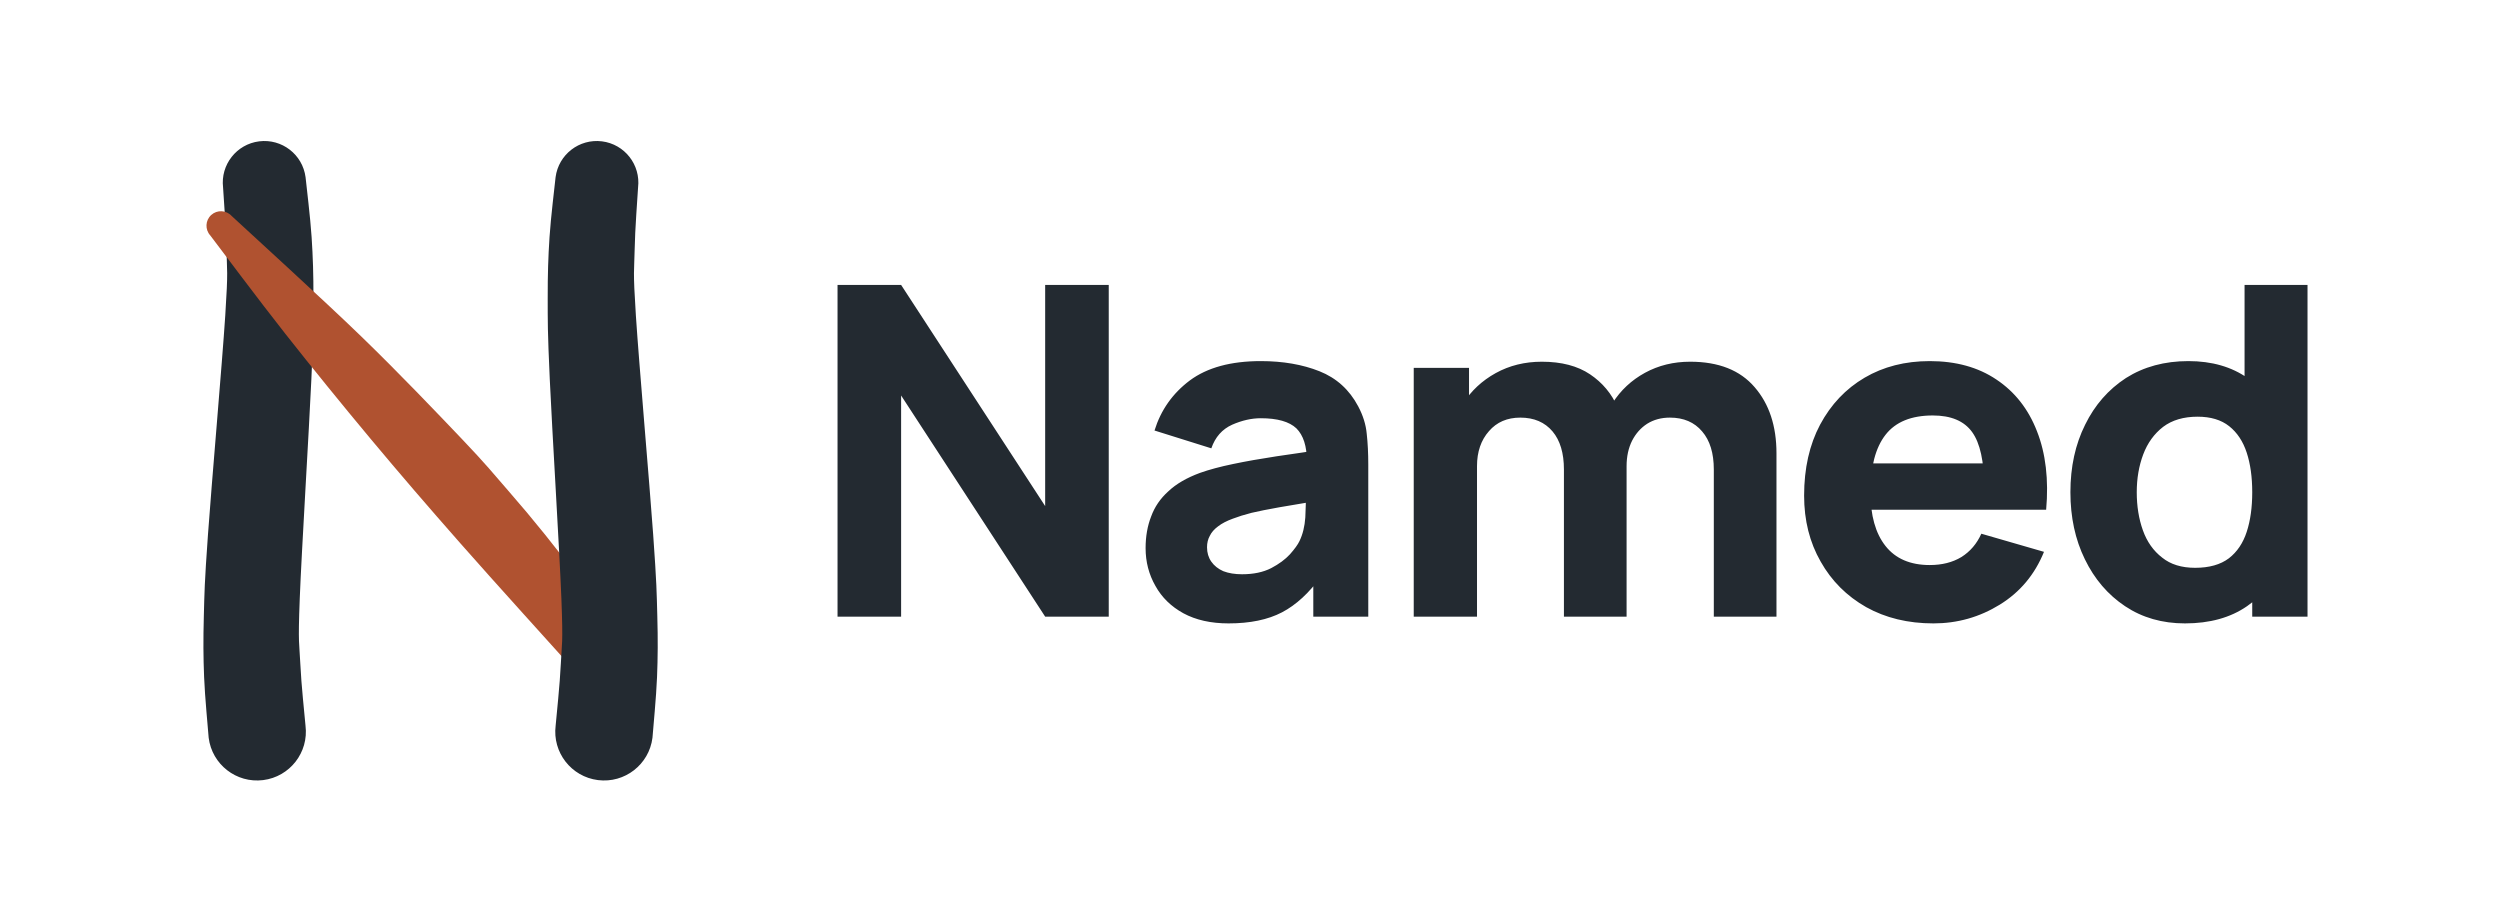
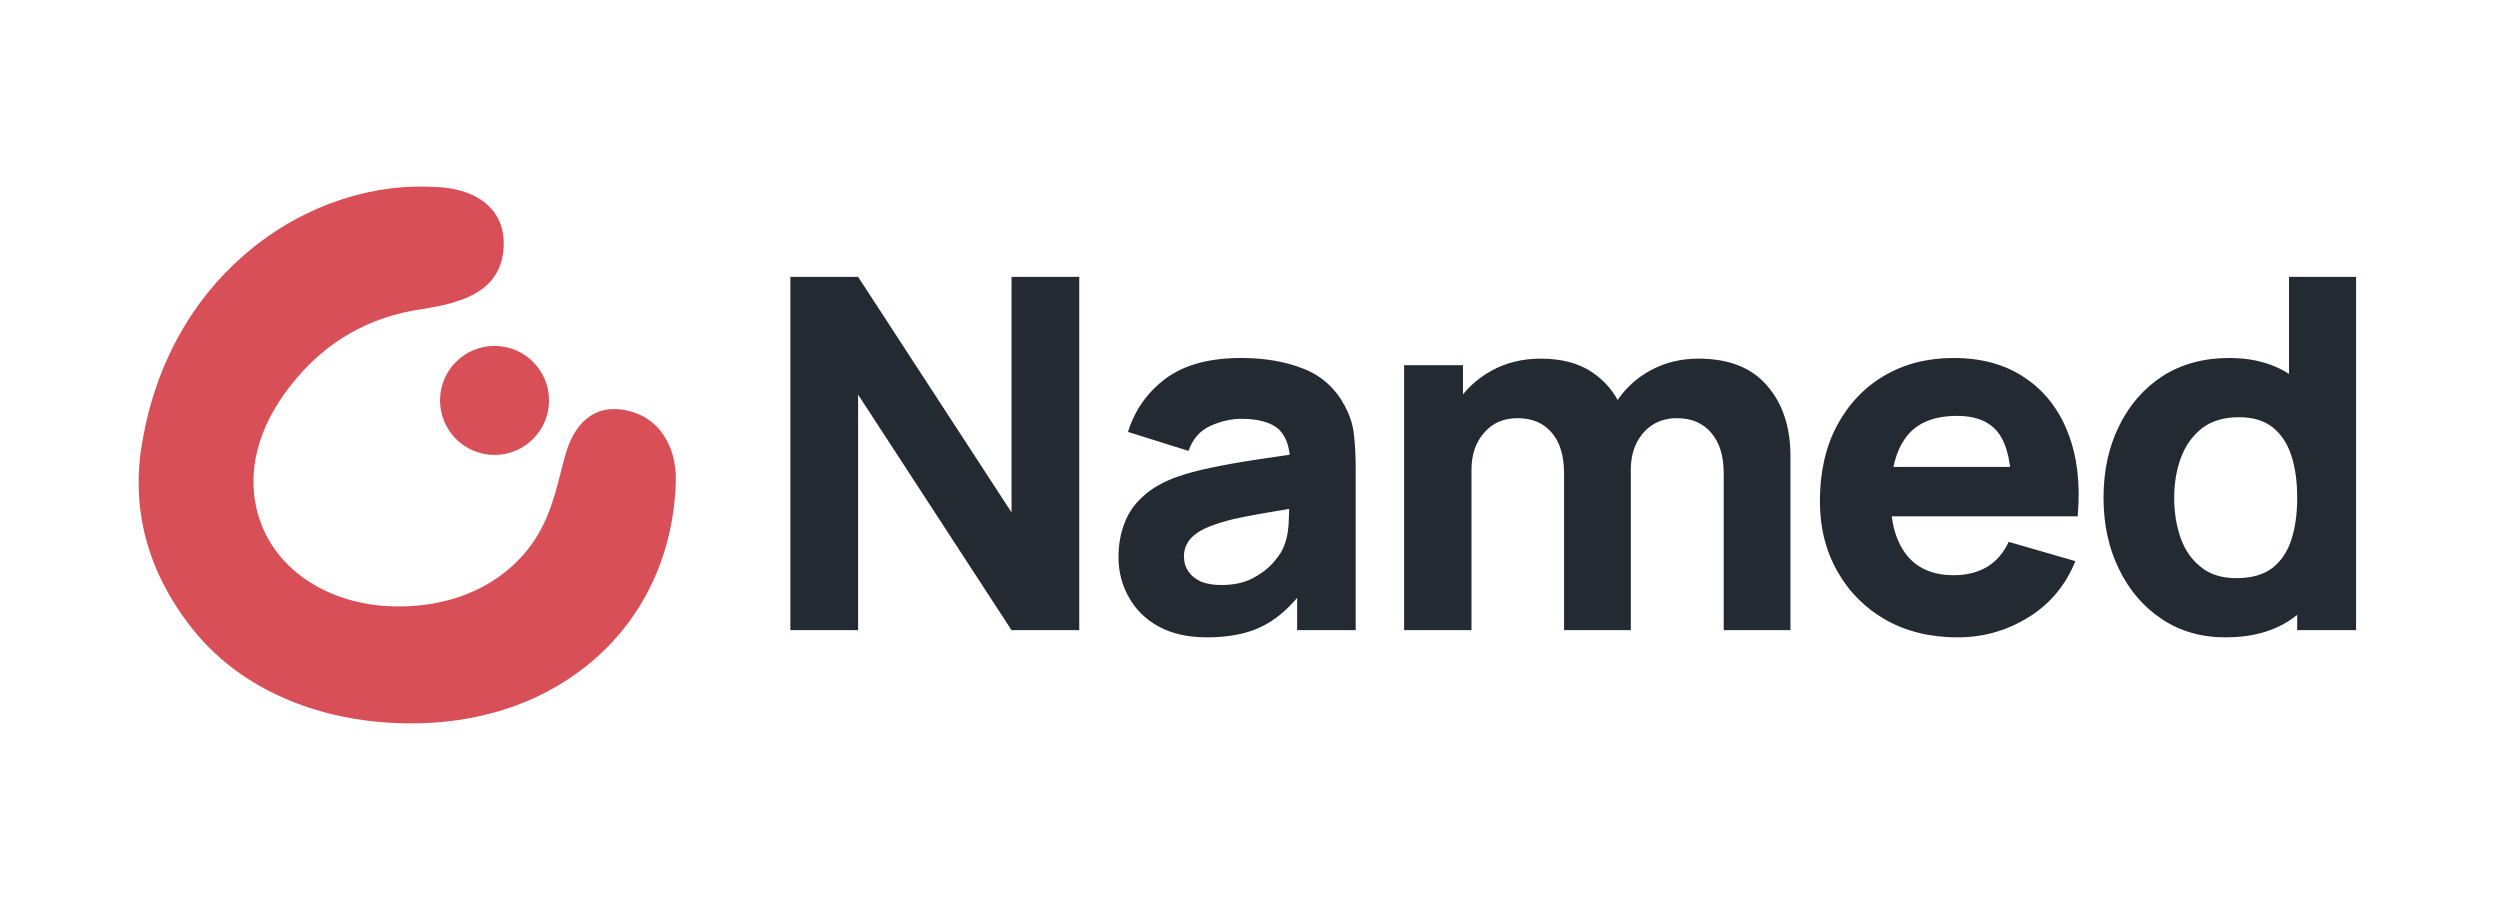
<svg xmlns="http://www.w3.org/2000/svg" viewBox="0 0 700 256" width="700" height="256" role="img" aria-labelledby="t">
  <g id="lockup">
-     <g transform="translate(2.8 10.2) scale(0.92)">
-       <g transform="translate(128 128) scale(1.1) translate(-128 -128)">
-         <path fill="#232A31" d="M70.589 53.426C70.747 56.310 71.437 64.820 71.538 70.731C71.638 76.642 72.047 75.774 71.193 88.892C70.338 102.010 67.399 135.586 66.412 149.439C65.424 163.291 65.444 165.429 65.266 172.006C65.088 178.584 65.119 183.291 65.342 188.902C65.566 194.514 66.394 202.879 66.604 205.674A13.500 13.500 0 0 0 93.396 202.326C93.157 199.475 92.226 191.085 91.962 185.220C91.697 179.355 91.297 180.253 91.807 167.138C92.316 154.022 94.387 120.386 95.018 106.526C95.649 92.666 95.580 90.537 95.591 83.977C95.603 77.417 95.451 72.734 95.088 67.167C94.724 61.599 93.691 53.339 93.411 50.574A11.500 11.500 0 0 0 70.589 53.426Z" />
-         <path fill="#B05230" d="M67.040 66.691C70.489 71.209 80.321 84.401 87.730 93.800C95.139 103.198 103.386 113.372 111.496 123.080C119.606 132.789 127.019 141.403 136.390 152.049C145.761 162.695 162.499 181.139 167.721 186.957A8.000 8.000 0 0 0 180.279 177.043C178.751 174.901 174.535 168.779 171.109 164.195C167.684 159.611 163.347 154.038 159.725 149.538C156.103 145.038 153.230 141.624 149.378 137.194C145.526 132.764 143.379 130.059 136.612 122.959C129.844 115.859 119.380 104.870 108.772 94.595C98.163 84.320 78.928 66.857 72.960 61.309A4.000 4.000 0 0 0 67.040 66.691Z" />
-         <path fill="#232A31" d="M162.589 50.574C162.309 53.339 161.276 61.599 160.912 67.167C160.549 72.734 160.397 77.417 160.409 83.977C160.420 90.537 160.351 92.666 160.982 106.526C161.613 120.386 163.684 154.022 164.193 167.138C164.703 180.253 164.303 179.355 164.038 185.220C163.774 191.085 162.843 199.475 162.604 202.326A13.500 13.500 0 0 0 189.396 205.674C189.606 202.879 190.434 194.514 190.658 188.902C190.881 183.291 190.912 178.584 190.734 172.006C190.556 165.429 190.576 163.291 189.588 149.439C188.601 135.586 185.662 102.010 184.807 88.892C183.953 75.774 184.362 76.642 184.462 70.731C184.563 64.820 185.253 56.310 185.411 53.426A11.500 11.500 0 0 0 162.589 50.574Z" />
+     <g transform="translate(30.6 44)">
+       <g transform="translate(84.000 84.000) scale(0.177454) translate(-1026.5 -828.5)">
+         <path fill="#D94F58" d="M1062 402C1138 403 1181 442 1175 502C1169 563 1119 584 1046 595C963 607 897 646 847 706C794 769 770 839 785 908C807 1005 899 1062 1003 1064C1099 1066 1180 1027 1225 958C1254 913 1261 866 1273 824C1287 775 1317 749 1358 753C1417 759 1449 808 1447 868C1443 999 1381 1111 1277 1179C1194 1234 1091 1255 987 1247C866 1238 754 1188 684 1099C612 1008 586 907 606 800C625 692 674 597 748 526C842 435 961 397 1062 402Z" />
+         <circle cx="1161" cy="739" r="86" fill="#D94F58" />
      </g>
    </g>
-     <g transform="translate(210 60) scale(0.86)">
+     <g transform="translate(195.2 56.45) scale(0.916)">
      <path fill="#232A31" d="M10.5 0.0V-108.0H31.2L78.1 -36.0V-108.0H98.8V0.0H78.1L31.2 -72.0V0.0Z M137.8 2.2Q129.2 2.2 123.1 -1.1Q117.1 -4.4 114.0 -10.0Q110.8 -15.6 110.8 -22.3Q110.8 -28.0 112.6 -32.6Q114.3 -37.3 118.2 -40.8Q122.0 -44.4 128.5 -46.8Q133.0 -48.4 139.3 -49.7Q145.5 -51.0 153.4 -52.2Q161.2 -53.3 170.7 -54.8L163.3 -50.7Q163.3 -57.9 159.9 -61.3Q156.4 -64.6 148.3 -64.6Q143.8 -64.6 139.0 -62.5Q134.1 -60.3 132.2 -54.8L113.7 -60.6Q116.8 -70.6 125.2 -76.9Q133.7 -83.2 148.3 -83.2Q159.1 -83.2 167.4 -79.9Q175.7 -76.6 180.0 -68.5Q182.4 -64.0 182.8 -59.5Q183.3 -55.0 183.3 -49.5V0.0H165.4V-16.6L168.0 -13.2Q162.1 -5.0 155.2 -1.4Q148.3 2.2 137.8 2.2ZM142.2 -13.8Q147.8 -13.8 151.7 -15.8Q155.5 -17.8 157.8 -20.3Q160.1 -22.9 160.9 -24.6Q162.5 -27.9 162.8 -32.3Q163.0 -36.7 163.0 -39.6L169.1 -38.1Q160.0 -36.6 154.3 -35.6Q148.7 -34.6 145.3 -33.8Q141.8 -32.9 139.2 -31.9Q136.2 -30.8 134.4 -29.4Q132.5 -28.0 131.7 -26.3Q130.8 -24.7 130.8 -22.6Q130.8 -19.9 132.2 -17.9Q133.6 -15.9 136.1 -14.8Q138.7 -13.8 142.2 -13.8Z M295.8 0.0V-47.9Q295.8 -55.9 292.0 -60.3Q288.2 -64.8 281.5 -64.8Q277.3 -64.8 274.1 -62.8Q271.0 -60.8 269.2 -57.3Q267.4 -53.7 267.4 -49.0L258.9 -54.8Q258.9 -63.1 262.8 -69.5Q266.8 -75.8 273.4 -79.4Q280.0 -83.0 288.1 -83.0Q302.0 -83.0 309.1 -74.7Q316.2 -66.5 316.2 -53.2V0.0ZM198.1 0.0V-81.0H216.1V-54.1H218.7V0.0ZM247.0 0.0V-47.9Q247.0 -55.9 243.3 -60.3Q239.5 -64.8 232.8 -64.8Q226.4 -64.8 222.6 -60.4Q218.7 -56.0 218.7 -49.0L210.1 -55.0Q210.1 -63.0 214.1 -69.3Q218.1 -75.6 224.8 -79.3Q231.5 -83.0 239.8 -83.0Q249.4 -83.0 255.5 -78.9Q261.6 -74.8 264.5 -68.1Q267.4 -61.3 267.4 -53.2V0.0Z M367.3 2.2Q354.9 2.2 345.4 -3.1Q335.9 -8.5 330.6 -17.9Q325.2 -27.3 325.2 -39.4Q325.2 -52.7 330.4 -62.5Q335.7 -72.4 344.9 -77.8Q354.1 -83.2 366.1 -83.2Q378.9 -83.2 387.8 -77.2Q396.8 -71.2 401.0 -60.4Q405.3 -49.5 404.0 -34.8H383.8V-42.3Q383.8 -54.7 379.9 -60.1Q376.0 -65.5 367.1 -65.5Q356.6 -65.5 351.7 -59.2Q346.8 -52.9 346.8 -40.5Q346.8 -29.2 351.7 -23.0Q356.6 -16.8 366.1 -16.8Q372.1 -16.8 376.4 -19.4Q380.7 -22.1 382.9 -27.0L403.3 -21.1Q398.8 -10.0 388.9 -3.9Q379.0 2.2 367.3 2.2ZM340.5 -34.8V-49.9H394.2V-34.8Z M449.2 2.2Q438.1 2.2 429.7 -3.4Q421.3 -9.0 416.6 -18.7Q411.9 -28.3 411.9 -40.5Q411.9 -52.9 416.7 -62.5Q421.4 -72.1 430.0 -77.7Q438.7 -83.2 450.3 -83.2Q461.8 -83.2 469.7 -77.6Q477.6 -72.0 481.6 -62.3Q485.7 -52.6 485.7 -40.5Q485.7 -28.3 481.6 -18.7Q477.5 -9.0 469.4 -3.4Q461.3 2.2 449.2 2.2ZM452.5 -15.9Q459.4 -15.9 463.5 -19.0Q467.5 -22.1 469.3 -27.6Q471.1 -33.1 471.1 -40.5Q471.1 -47.9 469.3 -53.4Q467.5 -58.9 463.6 -62.0Q459.7 -65.1 453.3 -65.1Q446.5 -65.1 442.1 -61.8Q437.7 -58.4 435.6 -52.8Q433.5 -47.2 433.5 -40.5Q433.5 -33.7 435.5 -28.1Q437.5 -22.5 441.8 -19.2Q445.9 -15.9 452.5 -15.9ZM471.1 0.0V-55.5H468.6V-108.0H489.1V0.0Z" transform="translate(18 131)" />
    </g>
  </g>
</svg>
